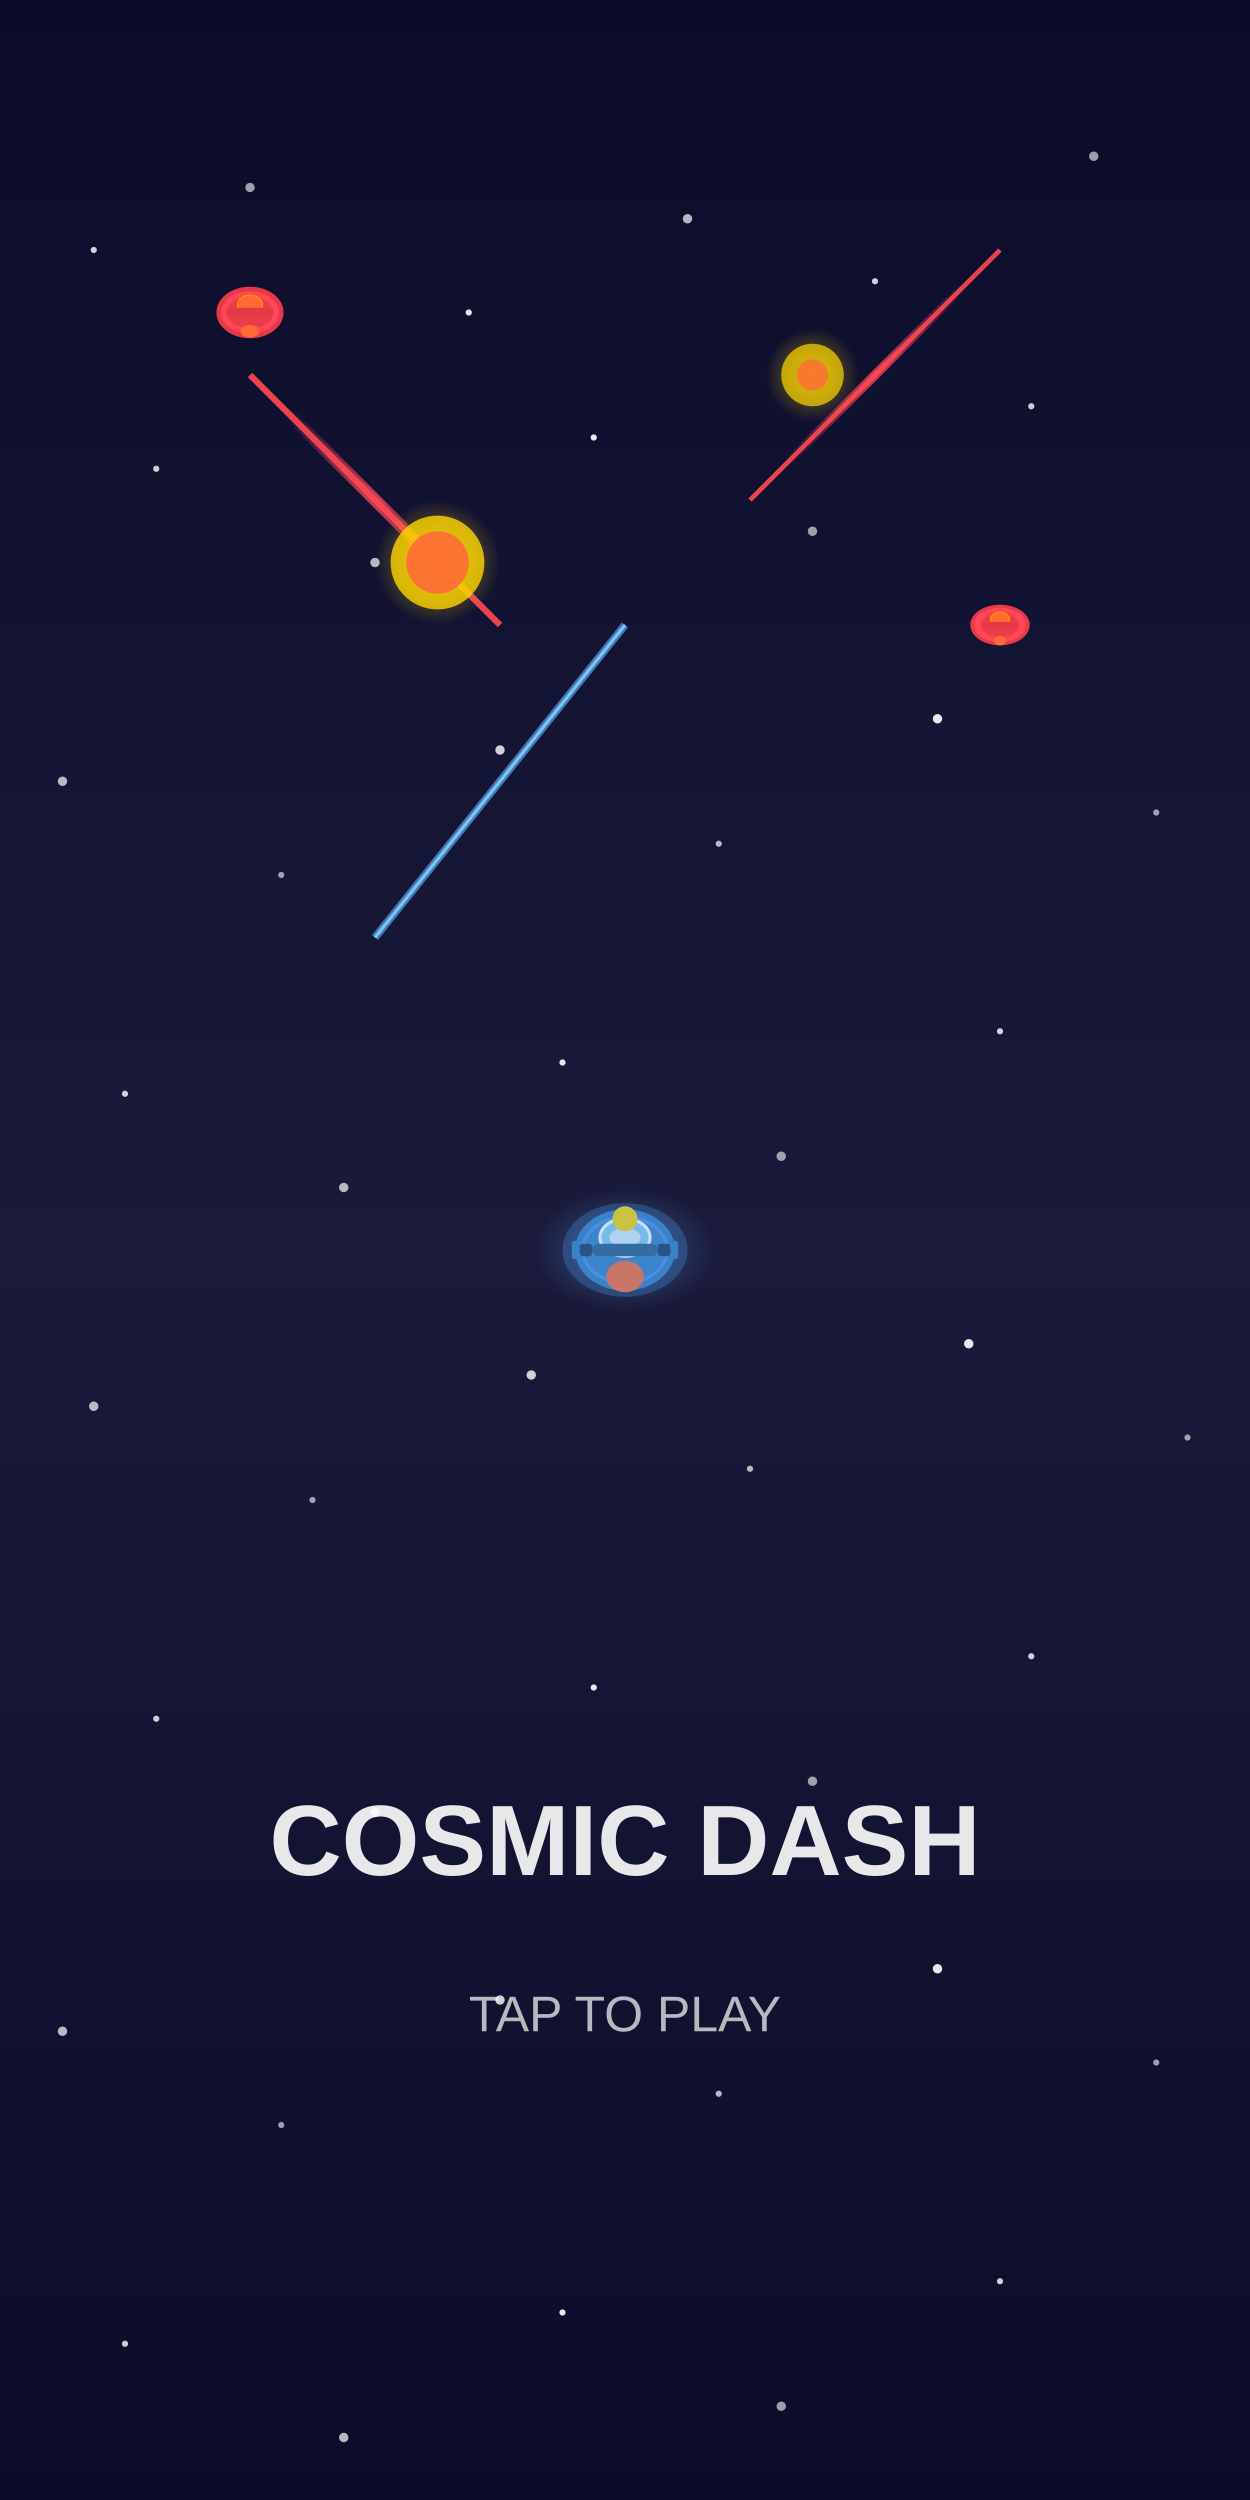
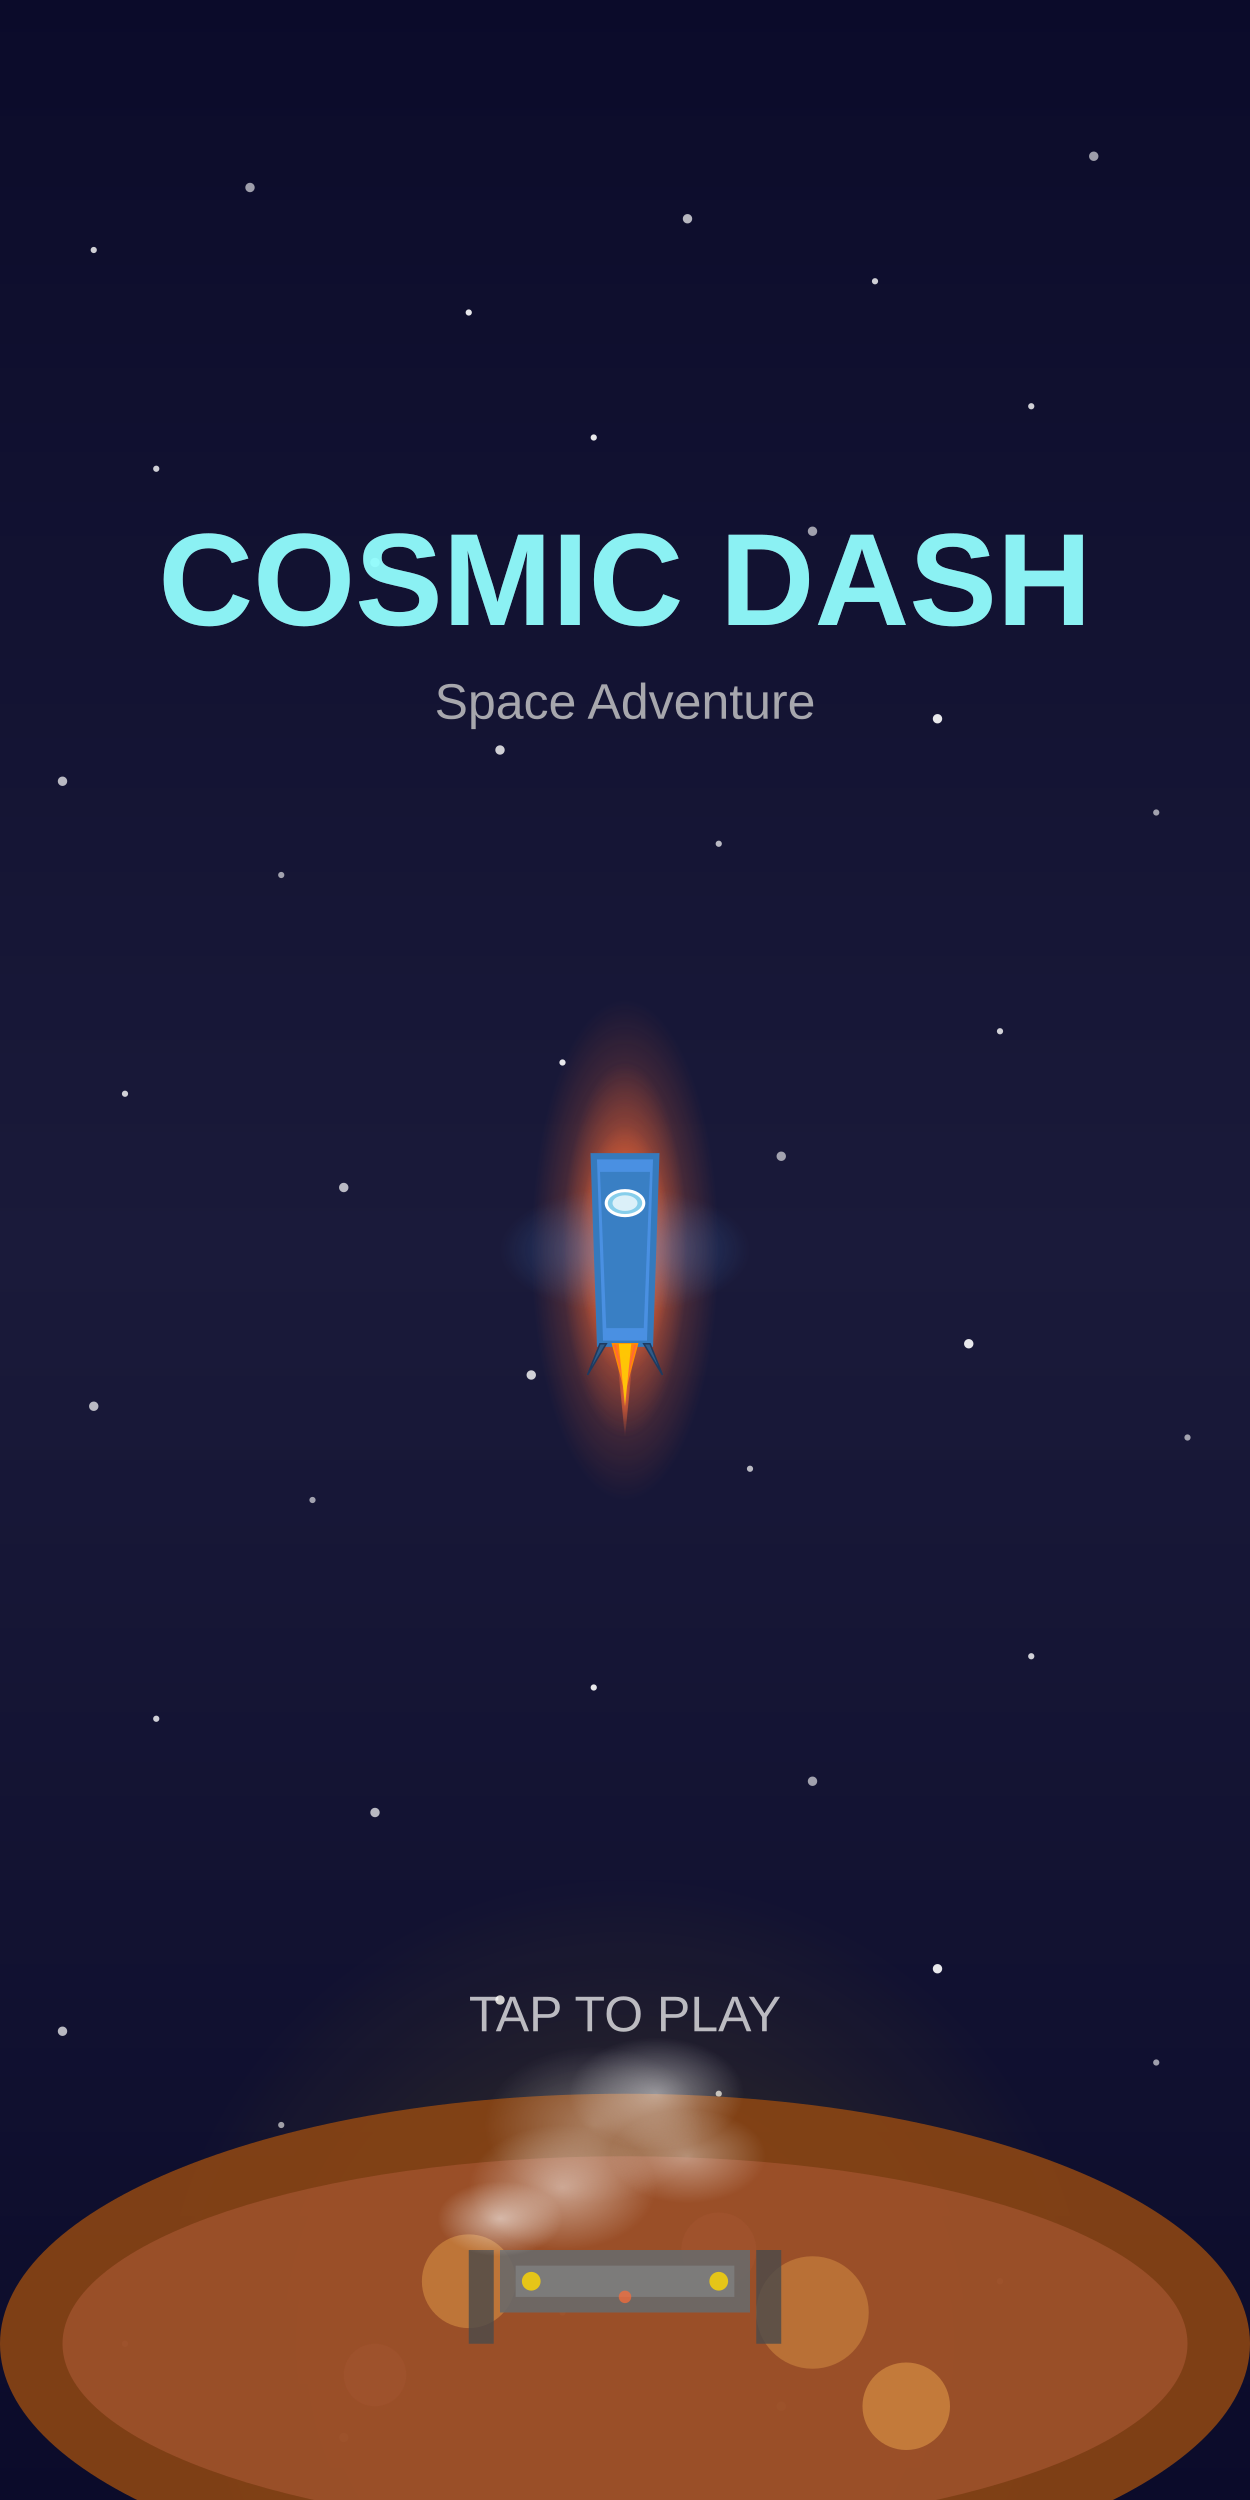
<svg xmlns="http://www.w3.org/2000/svg" width="400" height="800" viewBox="0 0 400 800">
  <defs>
    <linearGradient id="bgGradient" x1="0%" y1="0%" x2="0%" y2="100%">
      <stop offset="0%" style="stop-color:#0B0B2A;stop-opacity:1" />
      <stop offset="50%" style="stop-color:#1A1A3A;stop-opacity:1" />
      <stop offset="100%" style="stop-color:#0B0B2A;stop-opacity:1" />
    </linearGradient>
-     <radialGradient id="spaceshipGlow" cx="50%" cy="50%" r="50%">
+     <radialGradient id="planetGlow" cx="50%" cy="50%" r="50%">
+       <stop offset="0%" style="stop-color:#FFD700;stop-opacity:0.6" />
+       <stop offset="100%" style="stop-color:#FFD700;stop-opacity:0" />
+     </radialGradient>
+     <radialGradient id="rocketGlow" cx="50%" cy="50%" r="50%">
      <stop offset="0%" style="stop-color:#4A90E2;stop-opacity:0.8" />
      <stop offset="100%" style="stop-color:#4A90E2;stop-opacity:0" />
    </radialGradient>
-     <radialGradient id="laserGlow" cx="50%" cy="50%" r="50%">
-       <stop offset="0%" style="stop-color:#FF4757;stop-opacity:1" />
-       <stop offset="100%" style="stop-color:#FF4757;stop-opacity:0" />
+     <radialGradient id="trailGlow" cx="50%" cy="50%" r="50%">
+       <stop offset="0%" style="stop-color:#FF6B35;stop-opacity:1" />
+       <stop offset="100%" style="stop-color:#FF6B35;stop-opacity:0" />
    </radialGradient>
-     <radialGradient id="explosionGlow" cx="50%" cy="50%" r="50%">
-       <stop offset="0%" style="stop-color:#FFD700;stop-opacity:1" />
-       <stop offset="100%" style="stop-color:#FFD700;stop-opacity:0" />
+     <radialGradient id="dustGlow" cx="50%" cy="50%" r="50%">
+       <stop offset="0%" style="stop-color:#FFFFFF;stop-opacity:0.8" />
+       <stop offset="100%" style="stop-color:#FFFFFF;stop-opacity:0" />
    </radialGradient>
  </defs>
  <rect width="400" height="800" fill="url(#bgGradient)" />
  <g id="stars">
    <circle cx="30" cy="80" r="1" fill="#FFFFFF" opacity="0.8" />
    <circle cx="80" cy="60" r="1.5" fill="#FFFFFF" opacity="0.6" />
    <circle cx="150" cy="100" r="1" fill="#FFFFFF" opacity="0.9" />
    <circle cx="220" cy="70" r="1.5" fill="#FFFFFF" opacity="0.7" />
    <circle cx="280" cy="90" r="1" fill="#FFFFFF" opacity="0.8" />
    <circle cx="350" cy="50" r="1.5" fill="#FFFFFF" opacity="0.6" />
    <circle cx="50" cy="150" r="1" fill="#FFFFFF" opacity="0.8" />
    <circle cx="120" cy="180" r="1.5" fill="#FFFFFF" opacity="0.7" />
    <circle cx="190" cy="140" r="1" fill="#FFFFFF" opacity="0.9" />
    <circle cx="260" cy="170" r="1.5" fill="#FFFFFF" opacity="0.6" />
    <circle cx="330" cy="130" r="1" fill="#FFFFFF" opacity="0.8" />
    <circle cx="20" cy="250" r="1.5" fill="#FFFFFF" opacity="0.7" />
    <circle cx="90" cy="280" r="1" fill="#FFFFFF" opacity="0.6" />
    <circle cx="160" cy="240" r="1.5" fill="#FFFFFF" opacity="0.8" />
    <circle cx="230" cy="270" r="1" fill="#FFFFFF" opacity="0.7" />
    <circle cx="300" cy="230" r="1.5" fill="#FFFFFF" opacity="0.9" />
    <circle cx="370" cy="260" r="1" fill="#FFFFFF" opacity="0.6" />
    <circle cx="40" cy="350" r="1" fill="#FFFFFF" opacity="0.8" />
    <circle cx="110" cy="380" r="1.5" fill="#FFFFFF" opacity="0.7" />
    <circle cx="180" cy="340" r="1" fill="#FFFFFF" opacity="0.9" />
    <circle cx="250" cy="370" r="1.5" fill="#FFFFFF" opacity="0.6" />
    <circle cx="320" cy="330" r="1" fill="#FFFFFF" opacity="0.8" />
    <circle cx="30" cy="450" r="1.5" fill="#FFFFFF" opacity="0.7" />
    <circle cx="100" cy="480" r="1" fill="#FFFFFF" opacity="0.6" />
    <circle cx="170" cy="440" r="1.5" fill="#FFFFFF" opacity="0.8" />
    <circle cx="240" cy="470" r="1" fill="#FFFFFF" opacity="0.7" />
    <circle cx="310" cy="430" r="1.5" fill="#FFFFFF" opacity="0.9" />
    <circle cx="380" cy="460" r="1" fill="#FFFFFF" opacity="0.6" />
    <circle cx="50" cy="550" r="1" fill="#FFFFFF" opacity="0.8" />
    <circle cx="120" cy="580" r="1.5" fill="#FFFFFF" opacity="0.7" />
    <circle cx="190" cy="540" r="1" fill="#FFFFFF" opacity="0.9" />
    <circle cx="260" cy="570" r="1.5" fill="#FFFFFF" opacity="0.6" />
    <circle cx="330" cy="530" r="1" fill="#FFFFFF" opacity="0.8" />
    <circle cx="20" cy="650" r="1.5" fill="#FFFFFF" opacity="0.7" />
    <circle cx="90" cy="680" r="1" fill="#FFFFFF" opacity="0.6" />
    <circle cx="160" cy="640" r="1.5" fill="#FFFFFF" opacity="0.8" />
    <circle cx="230" cy="670" r="1" fill="#FFFFFF" opacity="0.7" />
    <circle cx="300" cy="630" r="1.5" fill="#FFFFFF" opacity="0.9" />
    <circle cx="370" cy="660" r="1" fill="#FFFFFF" opacity="0.6" />
    <circle cx="40" cy="750" r="1" fill="#FFFFFF" opacity="0.8" />
    <circle cx="110" cy="780" r="1.5" fill="#FFFFFF" opacity="0.7" />
    <circle cx="180" cy="740" r="1" fill="#FFFFFF" opacity="0.9" />
    <circle cx="250" cy="770" r="1.5" fill="#FFFFFF" opacity="0.6" />
    <circle cx="320" cy="730" r="1" fill="#FFFFFF" opacity="0.8" />
  </g>
-   <g id="lasers">
-     <line x1="80" y1="120" x2="160" y2="200" stroke="url(#laserGlow)" stroke-width="4" opacity="0.8" />
-     <line x1="80" y1="120" x2="160" y2="200" stroke="#FF4757" stroke-width="2" opacity="0.9" />
-     <line x1="320" y1="80" x2="240" y2="160" stroke="url(#laserGlow)" stroke-width="3" opacity="0.8" />
-     <line x1="320" y1="80" x2="240" y2="160" stroke="#FF4757" stroke-width="1.5" opacity="0.9" />
-     <line x1="120" y1="300" x2="200" y2="200" stroke="#4A90E2" stroke-width="2.5" opacity="0.8" />
-     <line x1="120" y1="300" x2="200" y2="200" stroke="#87CEEB" stroke-width="1" opacity="0.9" />
+   <g transform="translate(200, 750)">
+     <circle cx="0" cy="0" r="150" fill="url(#planetGlow)" opacity="0.3" />
+     <ellipse cx="0" cy="0" rx="200" ry="80" fill="#8B4513" opacity="0.9" />
+     <ellipse cx="0" cy="0" rx="180" ry="60" fill="#A0522D" opacity="0.8" />
+     <circle cx="-50" cy="-20" r="15" fill="#CD853F" opacity="0.7" />
+     <circle cx="30" cy="-30" r="12" fill="#A0522D" opacity="0.8" />
+     <circle cx="60" cy="-10" r="18" fill="#CD853F" opacity="0.6" />
+     <circle cx="-80" cy="10" r="10" fill="#A0522D" opacity="0.7" />
+     <circle cx="90" cy="20" r="14" fill="#CD853F" opacity="0.8" />
  </g>
-   <g id="explosions">
-     <circle cx="140" cy="180" r="20" fill="url(#explosionGlow)" opacity="0.6" />
-     <circle cx="140" cy="180" r="15" fill="#FFD700" opacity="0.8" />
-     <circle cx="140" cy="180" r="10" fill="#FF6B35" opacity="0.9" />
-     <circle cx="260" cy="120" r="15" fill="url(#explosionGlow)" opacity="0.5" />
-     <circle cx="260" cy="120" r="10" fill="#FFD700" opacity="0.7" />
-     <circle cx="260" cy="120" r="5" fill="#FF6B35" opacity="0.8" />
+   <g transform="translate(200, 720)">
+     <rect x="-40" y="0" width="80" height="20" fill="#696969" opacity="0.9" />
+     <rect x="-35" y="5" width="70" height="10" fill="#808080" opacity="0.8" />
+     <rect x="-50" y="0" width="8" height="30" fill="#4A4A4A" opacity="0.8" />
+     <rect x="42" y="0" width="8" height="30" fill="#4A4A4A" opacity="0.8" />
+     <circle cx="-30" cy="10" r="3" fill="#FFD700" opacity="0.8" />
+     <circle cx="30" cy="10" r="3" fill="#FFD700" opacity="0.8" />
+     <circle cx="0" cy="15" r="2" fill="#FF6B35" opacity="0.7" />
  </g>
-   <g id="enemyShips">
-     <g transform="translate(80, 100)">
-       <ellipse cx="0" cy="0" rx="10" ry="7.5" fill="#FF4757" stroke="#E63946" stroke-width="1.5" />
-       <ellipse cx="0" cy="0" rx="7.5" ry="5" fill="#E63946" opacity="0.8" />
-       <ellipse cx="0" cy="-2.5" rx="4" ry="3" fill="#FF6B35" stroke="#FF8C00" stroke-width="0.5" />
-       <rect x="-7.5" y="-1.5" width="15" height="3" fill="#E63946" rx="1.5" />
-       <ellipse cx="0" cy="6" rx="3" ry="2" fill="#FF6B35" />
-     </g>
-     <g transform="translate(320, 200)">
-       <ellipse cx="0" cy="0" rx="9" ry="6" fill="#FF4757" stroke="#E63946" stroke-width="1" />
-       <ellipse cx="0" cy="0" rx="6" ry="4" fill="#E63946" opacity="0.8" />
-       <ellipse cx="0" cy="-2" rx="3" ry="2" fill="#FF6B35" stroke="#FF8C00" stroke-width="0.5" />
-       <rect x="-6" y="-1" width="12" height="2" fill="#E63946" rx="1" />
-       <ellipse cx="0" cy="5" rx="2" ry="1.5" fill="#FF6B35" />
-     </g>
+   <g id="dustEffects">
+     <ellipse cx="180" cy="700" rx="30" ry="20" fill="url(#dustGlow)" opacity="0.6" />
+     <ellipse cx="220" cy="690" rx="25" ry="15" fill="url(#dustGlow)" opacity="0.5" />
+     <ellipse cx="160" cy="710" rx="20" ry="12" fill="url(#dustGlow)" opacity="0.7" />
+     <ellipse cx="190" cy="680" rx="35" ry="25" fill="url(#dustGlow)" opacity="0.4" />
+     <ellipse cx="210" cy="670" rx="28" ry="18" fill="url(#dustGlow)" opacity="0.6" />
  </g>
  <g transform="translate(200, 400)">
-     <ellipse cx="0" cy="0" rx="30" ry="20" fill="url(#spaceshipGlow)" opacity="0.6" />
-     <ellipse cx="0" cy="0" rx="15" ry="12" fill="#4A90E2" stroke="#357ABD" stroke-width="2" />
-     <ellipse cx="0" cy="0" rx="13" ry="10" fill="#357ABD" opacity="0.8" />
-     <ellipse cx="0" cy="-4" rx="8" ry="6" fill="#87CEEB" stroke="#FFFFFF" stroke-width="1" />
-     <ellipse cx="0" cy="-4" rx="5" ry="3" fill="#FFFFFF" opacity="0.7" />
-     <rect x="-10.5" y="-2" width="21" height="4" fill="#2E5C8A" rx="2" />
-     <rect x="-14.5" y="-2" width="4" height="4" fill="#1E3A5F" rx="1" />
-     <rect x="10.5" y="-2" width="4" height="4" fill="#1E3A5F" rx="1" />
-     <ellipse cx="0" cy="8.5" rx="6" ry="5" fill="#FF6B35" />
-     <ellipse cx="0" cy="8.5" rx="4" ry="3" fill="#FF6B35" opacity="0.8" />
-     <rect x="-17" y="-3" width="2" height="6" fill="#357ABD" rx="1" />
-     <rect x="15" y="-3" width="2" height="6" fill="#357ABD" rx="1" />
-     <ellipse cx="0" cy="-10" rx="4" ry="4" fill="#FFD700" />
-     <ellipse cx="0" cy="0" rx="20" ry="15" fill="#4A90E2" opacity="0.3" />
+     <ellipse cx="0" cy="0" rx="80" ry="30" fill="url(#trailGlow)" opacity="0.6" transform="rotate(-90)" />
+     <ellipse cx="0" cy="0" rx="60" ry="20" fill="url(#trailGlow)" opacity="0.8" transform="rotate(-90)" />
+     <ellipse cx="0" cy="0" rx="40" ry="15" fill="url(#trailGlow)" opacity="0.9" transform="rotate(-90)" />
  </g>
-   <text x="200" y="600" text-anchor="middle" font-family="Arial, sans-serif" font-size="32" font-weight="bold" fill="#FFFFFF" opacity="0.9">
+   <g transform="translate(200, 400)">
+     <ellipse cx="0" cy="0" rx="40" ry="20" fill="url(#rocketGlow)" opacity="0.6" />
+     <path d="M-10,-30 L10,-30 L8,30 L-8,30 Z" fill="#4A90E2" stroke="#357ABD" stroke-width="2" />
+     <path d="M-8,-25 L8,-25 L6,25 L-6,25 Z" fill="#357ABD" opacity="0.8" />
+     <ellipse cx="0" cy="-15" rx="6" ry="4" fill="#87CEEB" stroke="#FFFFFF" stroke-width="1" />
+     <ellipse cx="0" cy="-15" rx="4" ry="2.5" fill="#FFFFFF" opacity="0.7" />
+     <path d="M-8,30 L-12,40 L-6,30 Z" fill="#2E5C8A" stroke="#1E3A5F" stroke-width="0.5" />
+     <path d="M8,30 L12,40 L6,30 Z" fill="#2E5C8A" stroke="#1E3A5F" stroke-width="0.5" />
+     <path d="M-4,30 L0,45 L4,30 Z" fill="#FF6B35" stroke="#FF8C00" stroke-width="0.5" />
+     <path d="M-3,30 L0,42 L3,30 Z" fill="#FF8C00" opacity="0.8" />
+     <path d="M-3,30 L0,60 L3,30 Z" fill="url(#trailGlow)" opacity="0.9" />
+     <path d="M-2,30 L0,50 L2,30 Z" fill="#FFD700" opacity="0.8" />
+   </g>
+   <text x="200" y="200" text-anchor="middle" font-family="Arial, sans-serif" font-size="42" font-weight="bold" fill="#FFFFFF" opacity="0.9">
    COSMIC DASH
+   </text>
+   <text x="200" y="200" text-anchor="middle" font-family="Arial, sans-serif" font-size="42" font-weight="bold" fill="#00FFFF" opacity="0.4">
+     COSMIC DASH
+   </text>
+   <text x="200" y="230" text-anchor="middle" font-family="Arial, sans-serif" font-size="16" fill="#CCCCCC" opacity="0.8">
+     Space Adventure
  </text>
  <text x="200" y="650" text-anchor="middle" font-family="Arial, sans-serif" font-size="16" fill="#FFFFFF" opacity="0.7">
    TAP TO PLAY
  </text>
</svg>
